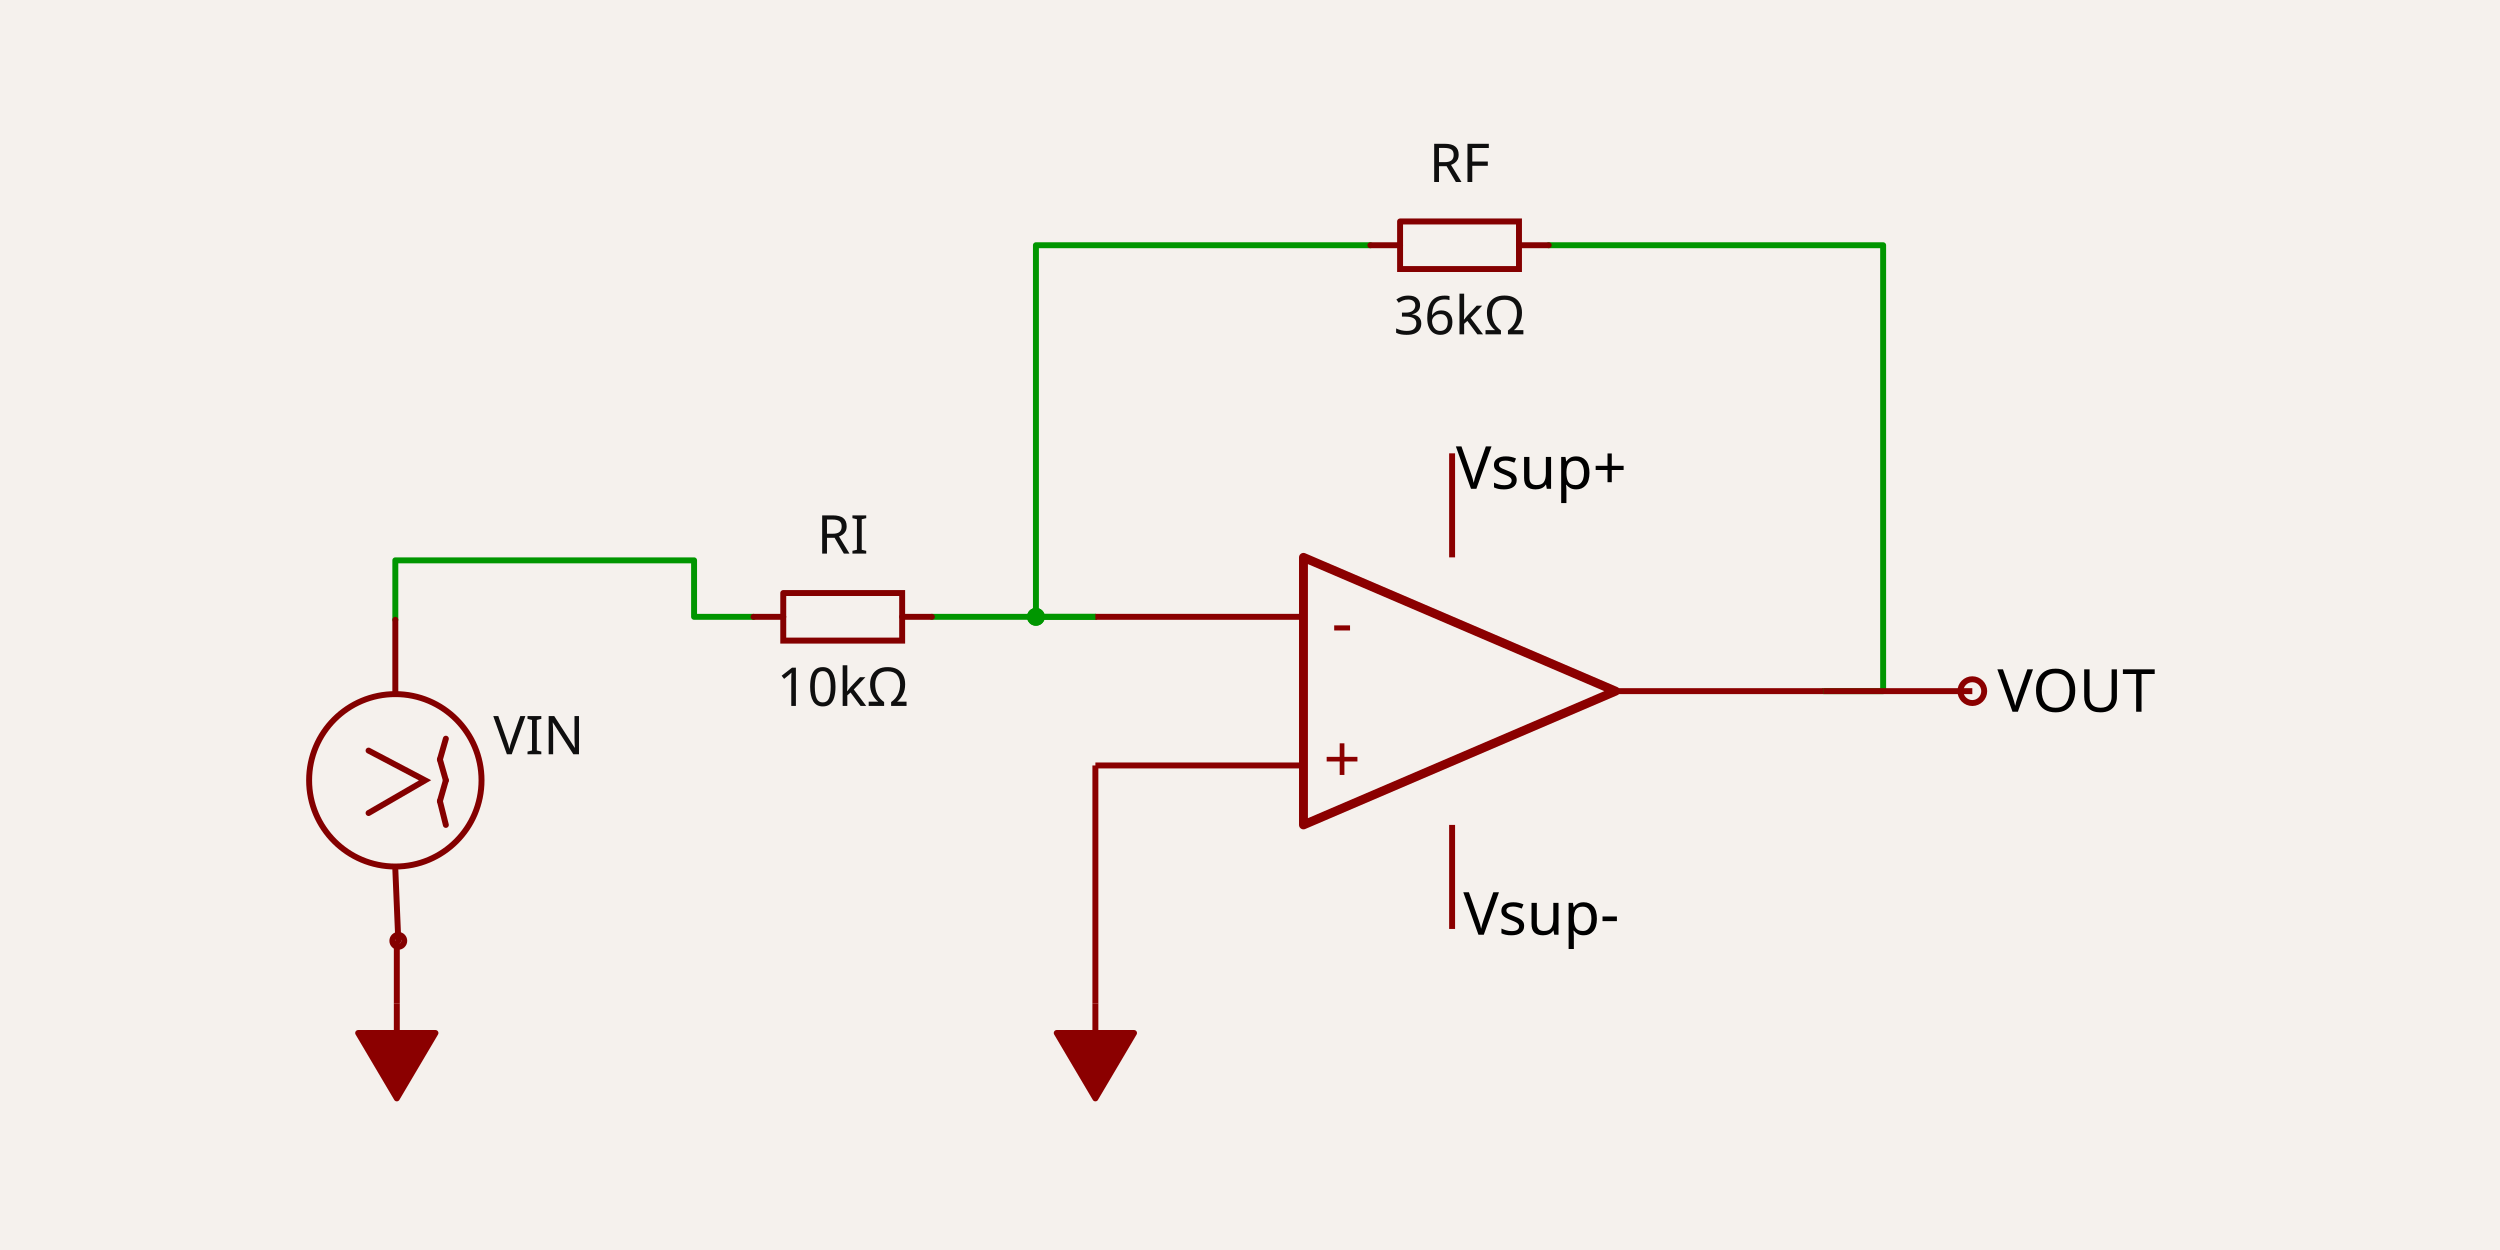
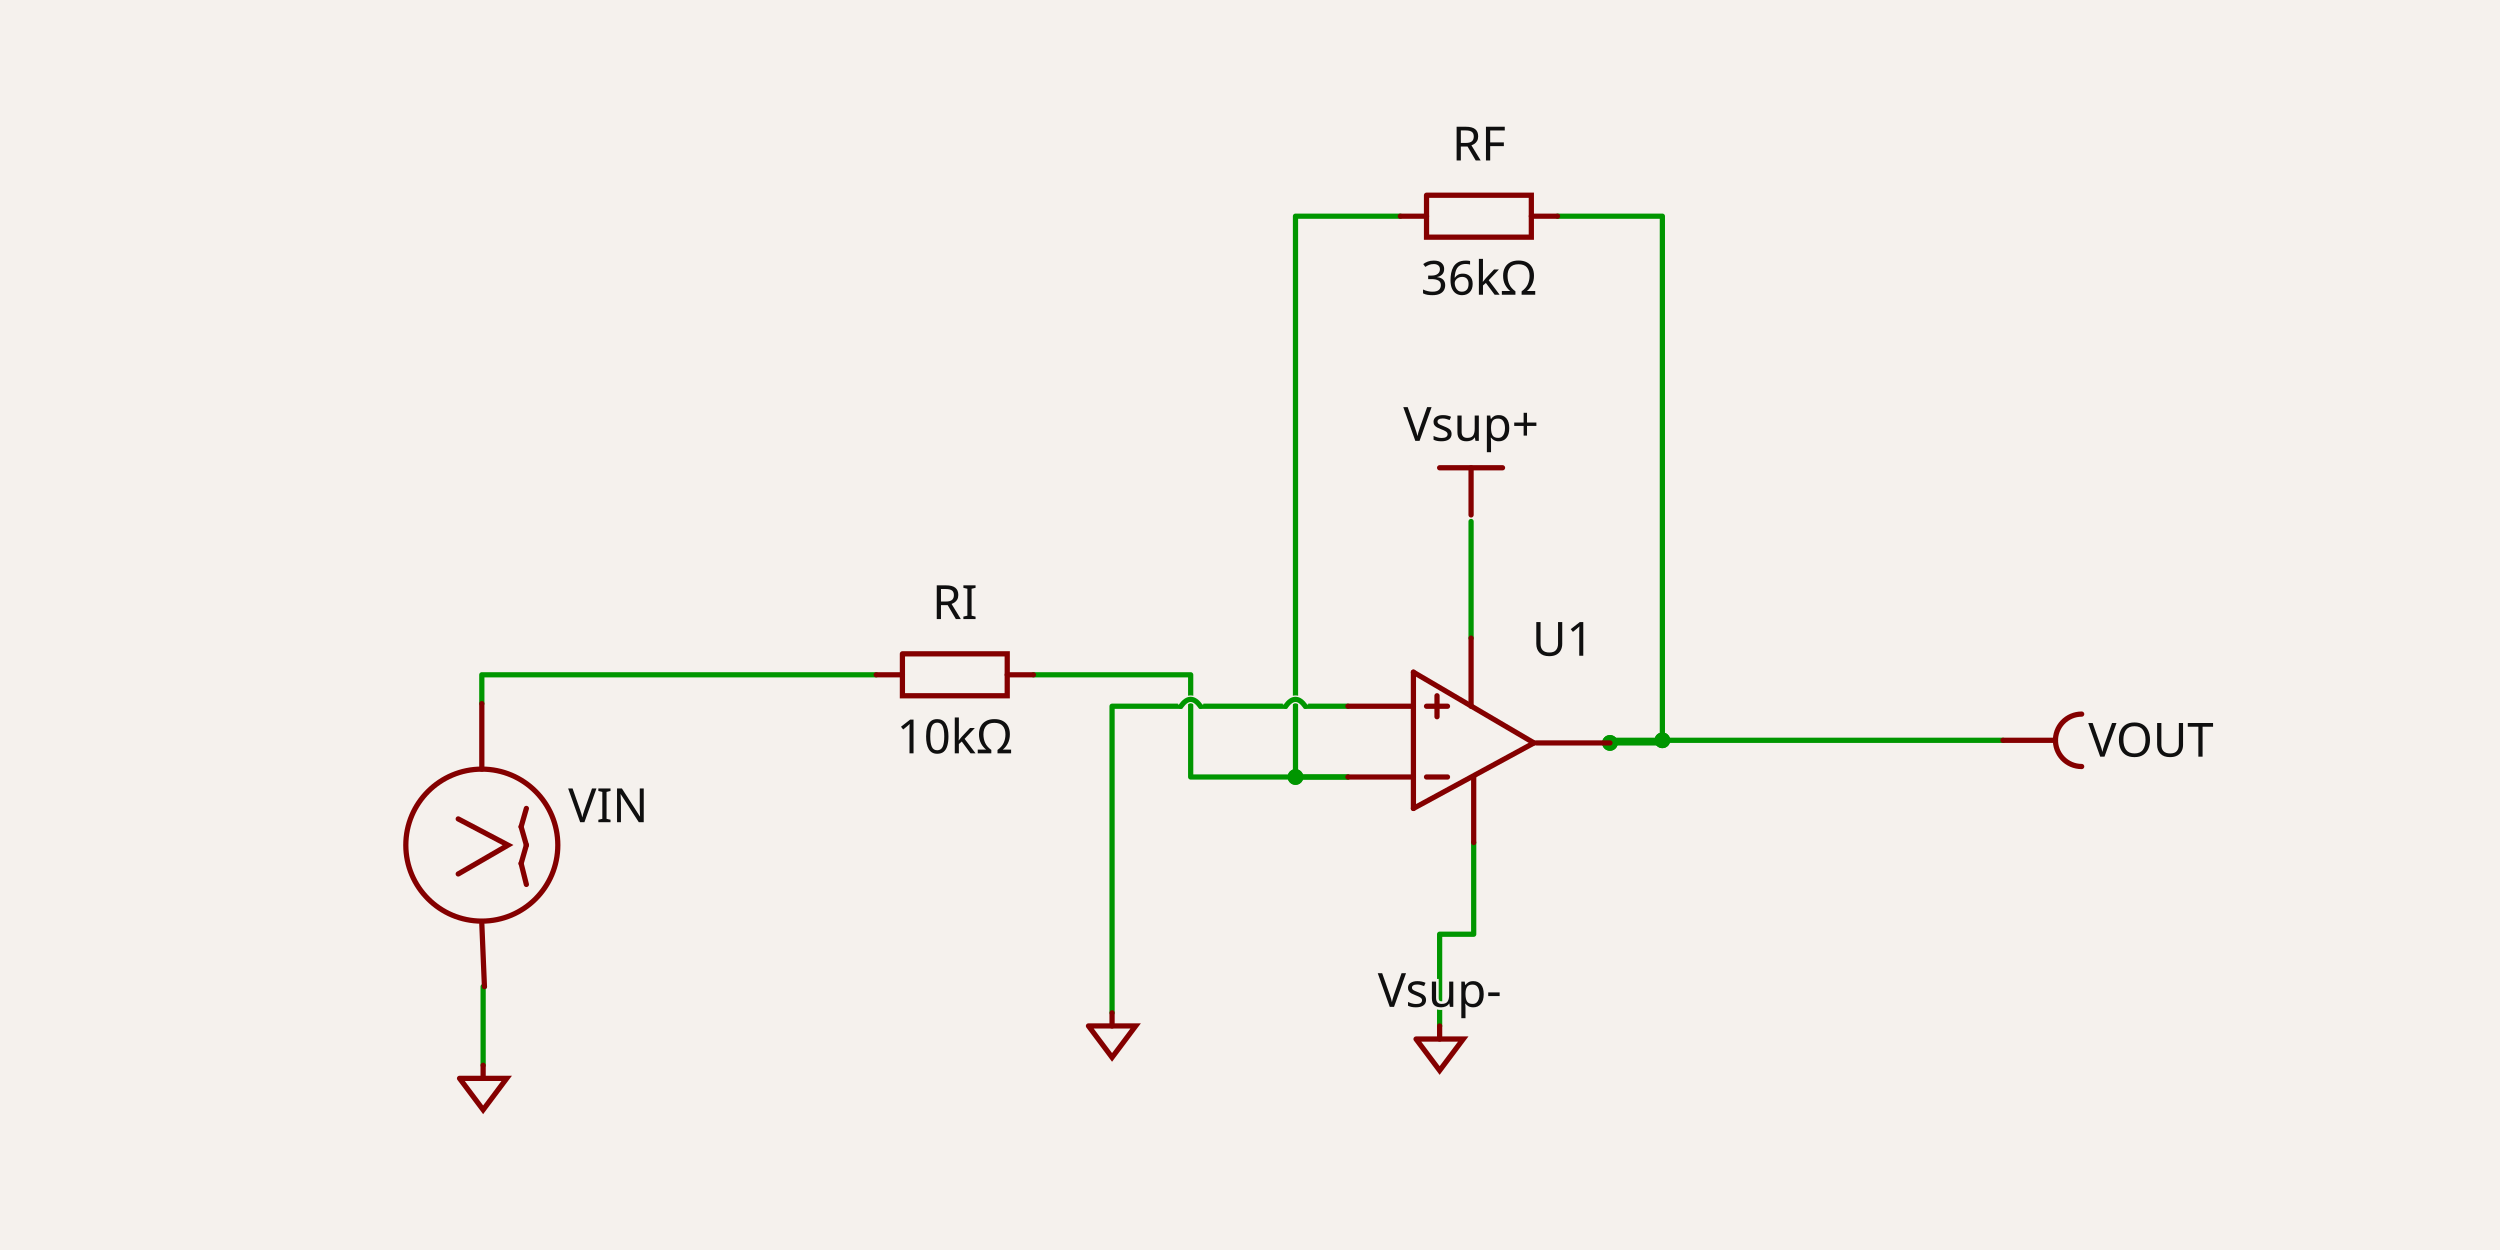
- <svg xmlns="http://www.w3.org/2000/svg" class="tscircuit-schematic" width="1200" height="600" style="background-color: rgb(245, 241, 237)" data-real-to-screen-transform="matrix(142.6872770511,0,0,-142.6872770511,504.3800957194,331.7479191439)">
+ <svg xmlns="http://www.w3.org/2000/svg" class="tscircuit-schematic" width="1200" height="600" style="background-color: rgb(245, 241, 237)" data-real-to-screen-transform="matrix(125.786163522,0,0,-125.786163522,609.2596022013,355.3459119497)">
  <style>
              .boundary { fill: rgb(245, 241, 237); }
              .schematic-boundary { fill: none; stroke: #fff; }
              .component { fill: none; stroke: rgb(132, 0, 0); }
              .chip { fill: rgb(255, 255, 194); stroke: rgb(132, 0, 0); }
              .component-pin { fill: none; stroke: rgb(132, 0, 0); }
              .text { font-family: sans-serif; fill: rgb(0, 150, 0); }
              .pin-number { fill: rgb(169, 0, 0); }
              .port-label { fill: rgb(0, 100, 100); }
              .component-name { fill: rgb(0, 100, 100); }
              
            </style>
  <rect class="boundary" x="0" y="0" width="1200" height="600" />
  <g class="trace sch-trace" data-layer="base" data-circuit-json-type="schematic_trace" data-schematic-trace-id="schematic_trace_0" data-subcircuit-connectivity-map-key="unnamedsubcircuitsubcircuit_source_group_0_connectivity_net0">
-     <path d="M 189.755 297.503 L 189.755 268.966 L 333.155 268.966 L 333.155 296.076 L 361.693 296.076" class="trace-invisible-hover-outline sch-trace-hitbox" stroke="rgb(0, 150, 0)" fill="none" stroke-width="22.83px" stroke-linecap="round" opacity="0" stroke-linejoin="round" />
-     <path class="sch-trace-path" d="M 189.755 297.503 L 189.755 268.966 L 333.155 268.966 L 333.155 296.076 L 361.693 296.076" stroke="rgb(0, 150, 0)" fill="none" stroke-width="2.854px" stroke-linecap="round" stroke-linejoin="round" />
+     <path d="M 231.272 337.736 L 231.272 323.899 L 420.58 323.899" class="trace-invisible-hover-outline sch-trace-hitbox" stroke="rgb(0, 150, 0)" fill="none" stroke-width="20.126px" stroke-linecap="round" opacity="0" stroke-linejoin="round" />
+     <path class="sch-trace-path" d="M 231.272 337.736 L 231.272 323.899 L 420.58 323.899" stroke="rgb(0, 150, 0)" fill="none" stroke-width="2.516px" stroke-linecap="round" stroke-linejoin="round" />
  </g>
  <g class="trace sch-trace" data-layer="base" data-circuit-json-type="schematic_trace" data-schematic-trace-id="schematic_trace_1" data-subcircuit-connectivity-map-key="unnamedsubcircuitsubcircuit_source_group_0_connectivity_net1">
-     <path d="M 525.783 296.076 L 447.305 296.076" class="trace-invisible-hover-outline sch-trace-hitbox" stroke="rgb(0, 150, 0)" fill="none" stroke-width="22.83px" stroke-linecap="round" opacity="0" stroke-linejoin="round" />
-     <path class="sch-trace-path" d="M 525.783 296.076 L 447.305 296.076" stroke="rgb(0, 150, 0)" fill="none" stroke-width="2.854px" stroke-linecap="round" stroke-linejoin="round" />
+     <path d="M 496.052 323.899 L 571.524 323.899 L 571.524 372.956 L 646.995 372.956" class="trace-invisible-hover-outline sch-trace-hitbox" stroke="rgb(0, 150, 0)" fill="none" stroke-width="20.126px" stroke-linecap="round" opacity="0" stroke-linejoin="round" />
+     <path class="sch-trace-path" d="M 496.052 323.899 L 571.524 323.899 L 571.524 372.956 L 646.995 372.956" stroke="rgb(0, 150, 0)" fill="none" stroke-width="2.516px" stroke-linecap="round" stroke-linejoin="round" />
  </g>
  <g class="trace sch-trace" data-layer="base" data-circuit-json-type="schematic_trace" data-schematic-trace-id="schematic_trace_2" data-subcircuit-connectivity-map-key="unnamedsubcircuitsubcircuit_source_group_0_connectivity_net1">
-     <path d="M 657.769 117.717 L 497.246 117.717 L 497.246 296.076 L 525.783 296.076" class="trace-invisible-hover-outline sch-trace-hitbox" stroke="rgb(0, 150, 0)" fill="none" stroke-width="22.83px" stroke-linecap="round" opacity="0" stroke-linejoin="round" />
-     <path class="sch-trace-path" d="M 657.769 117.717 L 497.246 117.717 L 497.246 296.076 L 525.783 296.076" stroke="rgb(0, 150, 0)" fill="none" stroke-width="2.854px" stroke-linecap="round" stroke-linejoin="round" />
+     <path d="M 672.153 103.774 L 621.838 103.774 L 621.838 372.956 L 646.995 372.956" class="trace-invisible-hover-outline sch-trace-hitbox" stroke="rgb(0, 150, 0)" fill="none" stroke-width="20.126px" stroke-linecap="round" opacity="0" stroke-linejoin="round" />
+     <path class="sch-trace-path" d="M 672.153 103.774 L 621.838 103.774 L 621.838 372.956 L 646.995 372.956" stroke="rgb(0, 150, 0)" fill="none" stroke-width="2.516px" stroke-linecap="round" stroke-linejoin="round" />
  </g>
  <g class="trace sch-trace" data-layer="base" data-circuit-json-type="schematic_trace" data-schematic-trace-id="schematic_trace_3" data-subcircuit-connectivity-map-key="unnamedsubcircuitsubcircuit_source_group_0_connectivity_net2">
-     <path d="M 743.381 117.717 L 903.904 117.717 L 903.904 331.748 L 875.367 331.748" class="trace-invisible-hover-outline sch-trace-hitbox" stroke="rgb(0, 150, 0)" fill="none" stroke-width="22.83px" stroke-linecap="round" opacity="0" stroke-linejoin="round" />
-     <path class="sch-trace-path" d="M 743.381 117.717 L 903.904 117.717 L 903.904 331.748 L 875.367 331.748" stroke="rgb(0, 150, 0)" fill="none" stroke-width="2.854px" stroke-linecap="round" stroke-linejoin="round" />
+     <path d="M 772.782 356.604 L 797.939 356.604 L 797.939 103.774 L 747.624 103.774" class="trace-invisible-hover-outline sch-trace-hitbox" stroke="rgb(0, 150, 0)" fill="none" stroke-width="20.126px" stroke-linecap="round" opacity="0" stroke-linejoin="round" />
+     <path class="sch-trace-path" d="M 772.782 356.604 L 797.939 356.604 L 797.939 103.774 L 747.624 103.774" stroke="rgb(0, 150, 0)" fill="none" stroke-width="2.516px" stroke-linecap="round" stroke-linejoin="round" />
+   </g>
+   <g class="trace sch-trace" data-layer="base" data-circuit-json-type="schematic_trace" data-schematic-trace-id="schematic_trace_4" data-subcircuit-connectivity-map-key="unnamedsubcircuitsubcircuit_source_group_0_connectivity_net2">
+     <path d="M 961.461 355.346 L 772.782 355.346 L 772.782 356.604" class="trace-invisible-hover-outline sch-trace-hitbox" stroke="rgb(0, 150, 0)" fill="none" stroke-width="20.126px" stroke-linecap="round" opacity="0" stroke-linejoin="round" />
+     <path class="sch-trace-path" d="M 961.461 355.346 L 772.782 355.346 L 772.782 356.604" stroke="rgb(0, 150, 0)" fill="none" stroke-width="2.516px" stroke-linecap="round" stroke-linejoin="round" />
+   </g>
+   <g class="trace sch-trace" data-layer="base" data-circuit-json-type="schematic_trace" data-schematic-trace-id="schematic_trace_5" data-subcircuit-connectivity-map-key="unnamedsubcircuitsubcircuit_source_group_0_connectivity_net3">
+     <path d="M 646.995 338.994 L 626.555 338.994M 617.121 338.994 L 576.241 338.994M 566.807 338.994 L 533.788 338.994 L 533.788 486.164" class="trace-invisible-hover-outline sch-trace-hitbox" stroke="rgb(0, 150, 0)" fill="none" stroke-width="20.126px" stroke-linecap="round" opacity="0" stroke-linejoin="round" />
+     <path class="sch-trace-path" d="M 646.995 338.994 L 626.555 338.994M 617.121 338.994 L 576.241 338.994M 566.807 338.994 L 533.788 338.994 L 533.788 486.164" stroke="rgb(0, 150, 0)" fill="none" stroke-width="2.516px" stroke-linecap="round" stroke-linejoin="round" />
+   </g>
+   <g class="trace sch-trace" data-layer="base" data-circuit-json-type="schematic_trace" data-schematic-trace-id="schematic_trace_6" data-subcircuit-connectivity-map-key="unnamedsubcircuitsubcircuit_source_group_0_connectivity_net4">
+     <path d="M 232.53 473.585 L 231.901 473.585 L 231.901 511.321" class="trace-invisible-hover-outline sch-trace-hitbox" stroke="rgb(0, 150, 0)" fill="none" stroke-width="20.126px" stroke-linecap="round" opacity="0" stroke-linejoin="round" />
+     <path class="sch-trace-path" d="M 232.53 473.585 L 231.901 473.585 L 231.901 511.321" stroke="rgb(0, 150, 0)" fill="none" stroke-width="2.516px" stroke-linecap="round" stroke-linejoin="round" />
+   </g>
+   <g class="trace sch-trace" data-layer="base" data-circuit-json-type="schematic_trace" data-schematic-trace-id="schematic_trace_7" data-subcircuit-connectivity-map-key="unnamedsubcircuitsubcircuit_source_group_0_connectivity_net5">
+     <path d="M 706.115 306.289 L 706.115 250.314" class="trace-invisible-hover-outline sch-trace-hitbox" stroke="rgb(0, 150, 0)" fill="none" stroke-width="20.126px" stroke-linecap="round" opacity="0" stroke-linejoin="round" />
+     <path class="sch-trace-path" d="M 706.115 306.289 L 706.115 250.314" stroke="rgb(0, 150, 0)" fill="none" stroke-width="2.516px" stroke-linecap="round" stroke-linejoin="round" />
+   </g>
+   <g class="trace sch-trace" data-layer="base" data-circuit-json-type="schematic_trace" data-schematic-trace-id="schematic_trace_8" data-subcircuit-connectivity-map-key="unnamedsubcircuitsubcircuit_source_group_0_connectivity_net6">
+     <path d="M 707.373 404.403 L 707.373 448.428 L 691.021 448.428 L 691.021 492.453" class="trace-invisible-hover-outline sch-trace-hitbox" stroke="rgb(0, 150, 0)" fill="none" stroke-width="20.126px" stroke-linecap="round" opacity="0" stroke-linejoin="round" />
+     <path class="sch-trace-path" d="M 707.373 404.403 L 707.373 448.428 L 691.021 448.428 L 691.021 492.453" stroke="rgb(0, 150, 0)" fill="none" stroke-width="2.516px" stroke-linecap="round" stroke-linejoin="round" />
  </g>
  <g class="trace-overlays sch-trace-overlays" data-layer="overlay" data-circuit-json-type="schematic_trace" data-schematic-trace-id="schematic_trace_0" data-subcircuit-connectivity-map-key="unnamedsubcircuitsubcircuit_source_group_0_connectivity_net0" />
  <g class="trace-overlays sch-trace-overlays" data-layer="overlay" data-circuit-json-type="schematic_trace" data-schematic-trace-id="schematic_trace_1" data-subcircuit-connectivity-map-key="unnamedsubcircuitsubcircuit_source_group_0_connectivity_net1">
-     <circle cx="497.246" cy="296.076" r="4.281" class="trace-junction sch-trace-junction" fill="rgb(0, 150, 0)" />
+     <circle cx="621.838" cy="372.956" r="3.774" class="trace-junction sch-trace-junction" fill="rgb(0, 150, 0)" />
  </g>
  <g class="trace-overlays sch-trace-overlays" data-layer="overlay" data-circuit-json-type="schematic_trace" data-schematic-trace-id="schematic_trace_2" data-subcircuit-connectivity-map-key="unnamedsubcircuitsubcircuit_source_group_0_connectivity_net1">
-     <circle cx="497.246" cy="296.076" r="4.281" class="trace-junction sch-trace-junction" fill="rgb(0, 150, 0)" />
+     <circle cx="621.838" cy="372.956" r="3.774" class="trace-junction sch-trace-junction" fill="rgb(0, 150, 0)" />
  </g>
-   <g class="trace-overlays sch-trace-overlays" data-layer="overlay" data-circuit-json-type="schematic_trace" data-schematic-trace-id="schematic_trace_3" data-subcircuit-connectivity-map-key="unnamedsubcircuitsubcircuit_source_group_0_connectivity_net2" />
-   <line class="sch-line" x1="190.468" y1="451.605" x2="190.468" y2="481.57" stroke="#8b0000" stroke-width="2.854" data-schematic-line-id="schematic_line_5" />
-   <line class="sch-line" x1="190.468" y1="481.57" x2="190.468" y2="495.838" stroke="#8b0000" stroke-width="2.854" data-schematic-line-id="schematic_line_6" />
-   <line class="sch-line" x1="525.783" y1="367.42" x2="525.783" y2="481.57" stroke="#8b0000" stroke-width="2.854" data-schematic-line-id="schematic_line_7" />
-   <line class="sch-line" x1="525.783" y1="481.57" x2="525.783" y2="495.838" stroke="#8b0000" stroke-width="2.854" data-schematic-line-id="schematic_line_8" />
-   <line class="sch-line" x1="875.367" y1="331.748" x2="946.711" y2="331.748" stroke="#8b0000" stroke-width="2.854" data-schematic-line-id="schematic_line_9" />
-   <circle class="sch-circle" cx="946.711" cy="331.748" r="5.707" fill="none" stroke="#8b0000" stroke-width="2.854" data-schematic-circle-id="schematic_circle_0" />
-   <path class="sch-path" d="M 171.919 495.838 L 209.017 495.838 L 190.468 527.229 L 171.919 495.838" stroke="#8b0000" stroke-width="2.854" fill="#8b0000" stroke-linecap="round" stroke-linejoin="round" />
-   <path class="sch-path" d="M 507.234 495.838 L 544.333 495.838 L 525.783 527.229 L 507.234 495.838" stroke="#8b0000" stroke-width="2.854" fill="#8b0000" stroke-linecap="round" stroke-linejoin="round" />
+   <g class="trace-overlays sch-trace-overlays" data-layer="overlay" data-circuit-json-type="schematic_trace" data-schematic-trace-id="schematic_trace_3" data-subcircuit-connectivity-map-key="unnamedsubcircuitsubcircuit_source_group_0_connectivity_net2">
+     <circle cx="797.939" cy="355.346" r="3.774" class="trace-junction sch-trace-junction" fill="rgb(0, 150, 0)" />
+     <circle cx="772.782" cy="356.604" r="3.774" class="trace-junction sch-trace-junction" fill="rgb(0, 150, 0)" />
+   </g>
+   <g class="trace-overlays sch-trace-overlays" data-layer="overlay" data-circuit-json-type="schematic_trace" data-schematic-trace-id="schematic_trace_4" data-subcircuit-connectivity-map-key="unnamedsubcircuitsubcircuit_source_group_0_connectivity_net2">
+     <circle cx="797.939" cy="355.346" r="3.774" class="trace-junction sch-trace-junction" fill="rgb(0, 150, 0)" />
+     <circle cx="772.782" cy="356.604" r="3.774" class="trace-junction sch-trace-junction" fill="rgb(0, 150, 0)" />
+   </g>
+   <g class="trace-overlays sch-trace-overlays" data-layer="overlay" data-circuit-json-type="schematic_trace" data-schematic-trace-id="schematic_trace_5" data-subcircuit-connectivity-map-key="unnamedsubcircuitsubcircuit_source_group_0_connectivity_net3">
+     <path class="trace-crossing-outline sch-trace-crossing-outline" d="M 626.555 338.994 Q 621.838 332.39 617.121 338.994" stroke="rgb(245, 241, 237)" fill="none" stroke-width="3.774px" stroke-linecap="butt" />
+     <path class="sch-trace-crossing-path" d="M 626.555 338.994 Q 621.838 332.39 617.121 338.994" stroke="rgb(0, 150, 0)" fill="none" stroke-width="2.516px" stroke-linecap="round" />
+     <path class="trace-crossing-outline sch-trace-crossing-outline" d="M 576.241 338.994 Q 571.524 332.39 566.807 338.994" stroke="rgb(245, 241, 237)" fill="none" stroke-width="3.774px" stroke-linecap="butt" />
+     <path class="sch-trace-crossing-path" d="M 576.241 338.994 Q 571.524 332.39 566.807 338.994" stroke="rgb(0, 150, 0)" fill="none" stroke-width="2.516px" stroke-linecap="round" />
+   </g>
+   <g class="trace-overlays sch-trace-overlays" data-layer="overlay" data-circuit-json-type="schematic_trace" data-schematic-trace-id="schematic_trace_6" data-subcircuit-connectivity-map-key="unnamedsubcircuitsubcircuit_source_group_0_connectivity_net4" />
+   <g class="trace-overlays sch-trace-overlays" data-layer="overlay" data-circuit-json-type="schematic_trace" data-schematic-trace-id="schematic_trace_7" data-subcircuit-connectivity-map-key="unnamedsubcircuitsubcircuit_source_group_0_connectivity_net5" />
+   <g class="trace-overlays sch-trace-overlays" data-layer="overlay" data-circuit-json-type="schematic_trace" data-schematic-trace-id="schematic_trace_8" data-subcircuit-connectivity-map-key="unnamedsubcircuitsubcircuit_source_group_0_connectivity_net6" />
  <g class="sch-component" data-circuit-json-type="schematic_component" data-schematic-component-id="schematic_component_0">
-     <rect class="component-overlay sch-component-overlay" x="176.913" y="297.503" width="37.099" height="154.102" fill="transparent" />
-     <path class="sch-component-symbol-path" d="M 191.182 451.605 L 189.755 417.36" stroke="rgb(132, 0, 0)" fill="none" stroke-width="2.854px" stroke-linecap="round" />
-     <path class="sch-component-symbol-path" d="M 189.755 333.175 L 189.755 297.503" stroke="rgb(132, 0, 0)" fill="none" stroke-width="2.854px" stroke-linecap="round" />
-     <path class="sch-component-symbol-path" d="M 176.913 360.285 L 204.023 374.554 L 176.913 390.25" stroke="rgb(132, 0, 0)" fill="none" stroke-width="2.854px" stroke-linecap="round" />
-     <path class="sch-component-symbol-path" d="M 214.011 374.554 L 211.158 364.566" stroke="rgb(132, 0, 0)" fill="none" stroke-width="2.854px" stroke-linecap="round" />
-     <path class="sch-component-symbol-path" d="M 211.158 364.566 L 214.011 354.578" stroke="rgb(132, 0, 0)" fill="none" stroke-width="2.854px" stroke-linecap="round" />
-     <path class="sch-component-symbol-path" d="M 214.011 395.957 L 211.158 384.542" stroke="rgb(132, 0, 0)" fill="none" stroke-width="2.854px" stroke-linecap="round" />
-     <path class="sch-component-symbol-path" d="M 211.158 384.542 L 214.011 374.554" stroke="rgb(132, 0, 0)" fill="none" stroke-width="2.854px" stroke-linecap="round" />
-     <text class="sch-component-name sch-component-text" x="236.764" y="353.151" stroke="rgb(245, 241, 237)" stroke-width="2.854px" paint-order="stroke" fill="rgb(15, 15, 15)" font-family="sans-serif" text-anchor="start" dominant-baseline="middle" font-size="25.684px">VIN</text>
-     <text class="sch-component-text" x="236.764" y="395.957" fill="rgb(15, 15, 15)" font-family="sans-serif" text-anchor="start" dominant-baseline="middle" font-size="25.684px" />
-     <circle class="component-pin sch-component-pin" cx="191.182" cy="451.605" r="2.854px" stroke-width="2.854px" fill="none" stroke="rgb(132, 0, 0)" />
-     <circle class="sch-component-symbol-circle" cx="189.755" cy="374.554" r="41.379px" stroke-width="2.854px" fill="none" stroke="rgb(132, 0, 0)" />
+     <rect class="component-overlay sch-component-overlay" x="646.995" y="306.289" width="125.786" height="98.113" fill="transparent" />
+     <path class="sch-component-symbol-path" d="M 736.304 356.604 L 678.442 388.05" stroke="rgb(132, 0, 0)" fill="none" stroke-width="2.516px" stroke-linecap="round" />
+     <path class="sch-component-symbol-path" d="M 678.442 322.642 L 736.304 356.604" stroke="rgb(132, 0, 0)" fill="none" stroke-width="2.516px" stroke-linecap="round" />
+     <path class="sch-component-symbol-path" d="M 678.442 388.05 L 678.442 322.642" stroke="rgb(132, 0, 0)" fill="none" stroke-width="2.516px" stroke-linecap="round" />
+     <path class="sch-component-symbol-path" d="M 678.442 338.994 L 646.995 338.994" stroke="rgb(132, 0, 0)" fill="none" stroke-width="2.516px" stroke-linecap="round" />
+     <path class="sch-component-symbol-path" d="M 678.442 372.956 L 646.995 372.956" stroke="rgb(132, 0, 0)" fill="none" stroke-width="2.516px" stroke-linecap="round" />
+     <path class="sch-component-symbol-path" d="M 772.782 356.604 L 737.561 356.604" stroke="rgb(132, 0, 0)" fill="none" stroke-width="2.516px" stroke-linecap="round" />
+     <path class="sch-component-symbol-path" d="M 706.115 306.289 L 706.115 338.994" stroke="rgb(132, 0, 0)" fill="none" stroke-width="2.516px" stroke-linecap="round" />
+     <path class="sch-component-symbol-path" d="M 707.373 404.403 L 707.373 372.956" stroke="rgb(132, 0, 0)" fill="none" stroke-width="2.516px" stroke-linecap="round" />
+     <path class="sch-component-symbol-path" d="M 694.794 338.994 L 684.731 338.994" stroke="rgb(132, 0, 0)" fill="none" stroke-width="2.516px" stroke-linecap="round" />
+     <path class="sch-component-symbol-path" d="M 694.794 372.956 L 684.731 372.956" stroke="rgb(132, 0, 0)" fill="none" stroke-width="2.516px" stroke-linecap="round" />
+     <path class="sch-component-symbol-path" d="M 689.763 344.025 L 689.763 333.962" stroke="rgb(132, 0, 0)" fill="none" stroke-width="2.516px" stroke-linecap="round" />
+     <text class="sch-component-name sch-component-text" x="750.14" y="321.384" stroke="rgb(245, 241, 237)" stroke-width="2.516px" paint-order="stroke" fill="rgb(15, 15, 15)" font-family="sans-serif" text-anchor="middle" dominant-baseline="ideographic" font-size="22.642px">U1</text>
+     <text class="sch-component-text" x="750.14" y="391.824" fill="rgb(15, 15, 15)" font-family="sans-serif" text-anchor="middle" dominant-baseline="hanging" font-size="22.642px" />
  </g>
  <g class="sch-component" data-circuit-json-type="schematic_component" data-schematic-component-id="schematic_component_1">
-     <rect class="component-overlay sch-component-overlay" x="361.693" y="284.664" width="85.612" height="22.824" fill="transparent" />
-     <path class="sch-component-symbol-path" d="M 361.693 296.076 L 375.964 296.076" stroke="rgb(132, 0, 0)" fill="none" stroke-width="2.854px" stroke-linecap="round" />
-     <path class="sch-component-symbol-path" d="M 433.034 296.076 L 447.305 296.076" stroke="rgb(132, 0, 0)" fill="none" stroke-width="2.854px" stroke-linecap="round" />
-     <path class="sch-component-symbol-path" d="M 375.964 284.664 L 433.034 284.664 L 433.034 307.488 L 375.964 307.488 L 375.964 284.664" stroke="rgb(132, 0, 0)" fill="none" stroke-width="2.854px" stroke-linecap="round" />
-     <text class="sch-component-name sch-component-text" x="404.499" y="273.246" stroke="rgb(245, 241, 237)" stroke-width="2.854px" paint-order="stroke" fill="rgb(15, 15, 15)" font-family="sans-serif" text-anchor="middle" dominant-baseline="ideographic" font-size="25.684px">RI</text>
-     <text class="sch-component-text" x="404.499" y="318.906" fill="rgb(15, 15, 15)" font-family="sans-serif" text-anchor="middle" dominant-baseline="hanging" font-size="25.684px">10kΩ</text>
+     <rect class="component-overlay sch-component-overlay" x="219.951" y="337.736" width="32.704" height="135.849" fill="transparent" />
+     <path class="sch-component-symbol-path" d="M 232.53 473.585 L 231.272 443.396" stroke="rgb(132, 0, 0)" fill="none" stroke-width="2.516px" stroke-linecap="round" />
+     <path class="sch-component-symbol-path" d="M 231.272 369.182 L 231.272 337.736" stroke="rgb(132, 0, 0)" fill="none" stroke-width="2.516px" stroke-linecap="round" />
+     <path class="sch-component-symbol-path" d="M 219.951 393.082 L 243.851 405.66 L 219.951 419.497" stroke="rgb(132, 0, 0)" fill="none" stroke-width="2.516px" stroke-linecap="round" />
+     <path class="sch-component-symbol-path" d="M 252.656 405.66 L 250.14 396.855" stroke="rgb(132, 0, 0)" fill="none" stroke-width="2.516px" stroke-linecap="round" />
+     <path class="sch-component-symbol-path" d="M 250.14 396.855 L 252.656 388.05" stroke="rgb(132, 0, 0)" fill="none" stroke-width="2.516px" stroke-linecap="round" />
+     <path class="sch-component-symbol-path" d="M 252.656 424.528 L 250.14 414.465" stroke="rgb(132, 0, 0)" fill="none" stroke-width="2.516px" stroke-linecap="round" />
+     <path class="sch-component-symbol-path" d="M 250.14 414.465 L 252.656 405.66" stroke="rgb(132, 0, 0)" fill="none" stroke-width="2.516px" stroke-linecap="round" />
+     <text class="sch-component-name sch-component-text" x="272.713" y="386.792" stroke="rgb(245, 241, 237)" stroke-width="2.516px" paint-order="stroke" fill="rgb(15, 15, 15)" font-family="sans-serif" text-anchor="start" dominant-baseline="middle" font-size="22.642px">VIN</text>
+     <text class="sch-component-text" x="272.713" y="424.528" fill="rgb(15, 15, 15)" font-family="sans-serif" text-anchor="start" dominant-baseline="middle" font-size="22.642px" />
+     <circle class="sch-component-symbol-circle" cx="231.272" cy="405.66" r="36.478px" stroke-width="2.516px" fill="none" stroke="rgb(132, 0, 0)" />
  </g>
  <g class="sch-component" data-circuit-json-type="schematic_component" data-schematic-component-id="schematic_component_2">
-     <rect class="component-overlay sch-component-overlay" x="657.769" y="106.305" width="85.612" height="22.824" fill="transparent" />
-     <path class="sch-component-symbol-path" d="M 657.769 117.717 L 672.04 117.717" stroke="rgb(132, 0, 0)" fill="none" stroke-width="2.854px" stroke-linecap="round" />
-     <path class="sch-component-symbol-path" d="M 729.11 117.717 L 743.381 117.717" stroke="rgb(132, 0, 0)" fill="none" stroke-width="2.854px" stroke-linecap="round" />
-     <path class="sch-component-symbol-path" d="M 672.04 106.305 L 729.11 106.305 L 729.11 129.129 L 672.04 129.129 L 672.04 106.305" stroke="rgb(132, 0, 0)" fill="none" stroke-width="2.854px" stroke-linecap="round" />
-     <text class="sch-component-name sch-component-text" x="700.575" y="94.887" stroke="rgb(245, 241, 237)" stroke-width="2.854px" paint-order="stroke" fill="rgb(15, 15, 15)" font-family="sans-serif" text-anchor="middle" dominant-baseline="ideographic" font-size="25.684px">RF</text>
-     <text class="sch-component-text" x="700.575" y="140.547" fill="rgb(15, 15, 15)" font-family="sans-serif" text-anchor="middle" dominant-baseline="hanging" font-size="25.684px">36kΩ</text>
+     <rect class="component-overlay sch-component-overlay" x="420.58" y="313.839" width="75.472" height="20.121" fill="transparent" />
+     <path class="sch-component-symbol-path" d="M 420.58 323.899 L 433.161 323.899" stroke="rgb(132, 0, 0)" fill="none" stroke-width="2.516px" stroke-linecap="round" />
+     <path class="sch-component-symbol-path" d="M 483.471 323.899 L 496.052 323.899" stroke="rgb(132, 0, 0)" fill="none" stroke-width="2.516px" stroke-linecap="round" />
+     <path class="sch-component-symbol-path" d="M 433.161 313.839 L 483.471 313.839 L 483.471 333.96 L 433.161 333.96 L 433.161 313.839" stroke="rgb(132, 0, 0)" fill="none" stroke-width="2.516px" stroke-linecap="round" />
+     <text class="sch-component-name sch-component-text" x="458.316" y="303.774" stroke="rgb(245, 241, 237)" stroke-width="2.516px" paint-order="stroke" fill="rgb(15, 15, 15)" font-family="sans-serif" text-anchor="middle" dominant-baseline="ideographic" font-size="22.642px">RI</text>
+     <text class="sch-component-text" x="458.316" y="344.025" fill="rgb(15, 15, 15)" font-family="sans-serif" text-anchor="middle" dominant-baseline="hanging" font-size="22.642px">10kΩ</text>
  </g>
  <g class="sch-component" data-circuit-json-type="schematic_component" data-schematic-component-id="schematic_component_3">
-     <path class="sch-path" d="M 625.664 267.539 L 625.664 395.957 L 775.486 331.748 L 625.664 267.539" stroke="#8b0000" stroke-width="4.281" fill="none" stroke-linecap="round" stroke-linejoin="round" data-schematic-component-id="schematic_component_3" />
-     <line class="sch-line" x1="525.783" y1="296.076" x2="625.664" y2="296.076" stroke="#8b0000" stroke-width="2.854" data-schematic-line-id="schematic_line_0" data-schematic-component-id="schematic_component_3" />
-     <line class="sch-line" x1="525.783" y1="367.42" x2="625.664" y2="367.42" stroke="#8b0000" stroke-width="2.854" data-schematic-line-id="schematic_line_1" data-schematic-component-id="schematic_component_3" />
-     <line class="sch-line" x1="775.486" y1="331.748" x2="875.367" y2="331.748" stroke="#8b0000" stroke-width="2.854" data-schematic-line-id="schematic_line_2" data-schematic-component-id="schematic_component_3" />
-     <line class="sch-line" x1="697.008" y1="267.539" x2="697.008" y2="217.598" stroke="#8b0000" stroke-width="2.854" data-schematic-line-id="schematic_line_3" data-schematic-component-id="schematic_component_3" />
-     <line class="sch-line" x1="697.008" y1="395.957" x2="697.008" y2="445.898" stroke="#8b0000" stroke-width="2.854" data-schematic-line-id="schematic_line_4" data-schematic-component-id="schematic_component_3" />
+     <rect class="component-overlay sch-component-overlay" x="672.153" y="93.713" width="75.472" height="20.121" fill="transparent" />
+     <path class="sch-component-symbol-path" d="M 672.153 103.774 L 684.734 103.774" stroke="rgb(132, 0, 0)" fill="none" stroke-width="2.516px" stroke-linecap="round" />
+     <path class="sch-component-symbol-path" d="M 735.043 103.774 L 747.624 103.774" stroke="rgb(132, 0, 0)" fill="none" stroke-width="2.516px" stroke-linecap="round" />
+     <path class="sch-component-symbol-path" d="M 684.734 93.713 L 735.043 93.713 L 735.043 113.834 L 684.734 113.834 L 684.734 93.713" stroke="rgb(132, 0, 0)" fill="none" stroke-width="2.516px" stroke-linecap="round" />
+     <text class="sch-component-name sch-component-text" x="709.889" y="83.648" stroke="rgb(245, 241, 237)" stroke-width="2.516px" paint-order="stroke" fill="rgb(15, 15, 15)" font-family="sans-serif" text-anchor="middle" dominant-baseline="ideographic" font-size="22.642px">RF</text>
+     <text class="sch-component-text" x="709.889" y="123.899" fill="rgb(15, 15, 15)" font-family="sans-serif" text-anchor="middle" dominant-baseline="hanging" font-size="22.642px">36kΩ</text>
+   </g>
+   <g class="sch-component" data-circuit-json-type="schematic_component" data-schematic-component-id="schematic_component_4">
+     <rect class="component-overlay sch-component-overlay" x="691.021" y="224.528" width="30.189" height="22.642" fill="transparent" />
+     <path class="sch-component-symbol-path" d="M 721.209 224.528 L 691.021 224.528" stroke="rgb(132, 0, 0)" fill="none" stroke-width="2.516px" stroke-linecap="round" />
+     <path class="sch-component-symbol-path" d="M 706.115 224.528 L 706.115 247.17" stroke="rgb(132, 0, 0)" fill="none" stroke-width="2.516px" stroke-linecap="round" />
+     <text class="sch-component-name sch-component-text" x="706.115" y="218.239" stroke="rgb(245, 241, 237)" stroke-width="2.516px" paint-order="stroke" fill="rgb(15, 15, 15)" font-family="sans-serif" text-anchor="middle" dominant-baseline="ideographic" font-size="22.642px">Vsup+</text>
+   </g>
+   <g class="sch-component" data-circuit-json-type="schematic_component" data-schematic-component-id="schematic_component_5">
+     <rect class="component-overlay sch-component-overlay" x="961.461" y="342.767" width="37.736" height="25.157" fill="transparent" />
+     <path class="sch-component-symbol-path" d="M 961.461 355.346 L 986.618 355.346" stroke="rgb(132, 0, 0)" fill="none" stroke-width="2.516px" stroke-linecap="round" />
+     <path class="sch-component-symbol-path" d="M 999.197 342.767 L 997.924 342.832 L 996.665 343.025 L 995.431 343.344 L 994.236 343.787 L 993.092 344.348 L 992.011 345.022 L 991.003 345.802 L 990.08 346.68 L 989.25 347.646 L 988.522 348.692 L 987.904 349.806 L 987.401 350.977 L 987.02 352.193 L 986.763 353.441 L 986.634 354.709 L 986.634 355.983 L 986.763 357.251 L 987.02 358.499 L 987.401 359.715 L 987.904 360.885 L 988.522 362 L 989.25 363.045 L 990.08 364.012 L 991.003 364.89 L 992.011 365.67 L 993.092 366.344 L 994.236 366.905 L 995.431 367.348 L 996.665 367.667 L 997.924 367.86 L 999.197 367.925" stroke="rgb(132, 0, 0)" fill="none" stroke-width="2.516px" stroke-linecap="round" />
+     <text class="sch-component-name sch-component-text" x="1002.341" y="355.346" stroke="rgb(245, 241, 237)" stroke-width="2.516px" paint-order="stroke" fill="rgb(15, 15, 15)" font-family="sans-serif" text-anchor="start" dominant-baseline="middle" font-size="22.642px">VOUT</text>
+   </g>
+   <g class="sch-component" data-circuit-json-type="schematic_component" data-schematic-component-id="schematic_component_6">
+     <rect class="component-overlay sch-component-overlay" x="220.58" y="511.321" width="22.642" height="21.384" fill="transparent" />
+     <path class="sch-component-symbol-path" d="M 220.58 517.61 L 243.222 517.61 L 231.901 532.704 L 220.58 517.61" stroke="rgb(132, 0, 0)" fill="none" stroke-width="2.516px" stroke-linecap="round" />
+     <path class="sch-component-symbol-path" d="M 231.901 511.321 L 231.901 517.61" stroke="rgb(132, 0, 0)" fill="none" stroke-width="2.516px" stroke-linecap="round" />
+     <text class="sch-component-name sch-component-text" x="231.901" y="508.805" stroke="rgb(245, 241, 237)" stroke-width="2.516px" paint-order="stroke" fill="rgb(15, 15, 15)" font-family="sans-serif" text-anchor="middle" dominant-baseline="ideographic" font-size="22.642px" />
+   </g>
+   <g class="sch-component" data-circuit-json-type="schematic_component" data-schematic-component-id="schematic_component_7">
+     <rect class="component-overlay sch-component-overlay" x="522.467" y="486.164" width="22.642" height="21.384" fill="transparent" />
+     <path class="sch-component-symbol-path" d="M 522.467 492.453 L 545.109 492.453 L 533.788 507.547 L 522.467 492.453" stroke="rgb(132, 0, 0)" fill="none" stroke-width="2.516px" stroke-linecap="round" />
+     <path class="sch-component-symbol-path" d="M 533.788 486.164 L 533.788 492.453" stroke="rgb(132, 0, 0)" fill="none" stroke-width="2.516px" stroke-linecap="round" />
+     <text class="sch-component-name sch-component-text" x="533.788" y="483.648" stroke="rgb(245, 241, 237)" stroke-width="2.516px" paint-order="stroke" fill="rgb(15, 15, 15)" font-family="sans-serif" text-anchor="middle" dominant-baseline="ideographic" font-size="22.642px" />
+   </g>
+   <g class="sch-component" data-circuit-json-type="schematic_component" data-schematic-component-id="schematic_component_8">
+     <rect class="component-overlay sch-component-overlay" x="679.7" y="492.453" width="22.642" height="21.384" fill="transparent" />
+     <path class="sch-component-symbol-path" d="M 679.7 498.742 L 702.341 498.742 L 691.021 513.836 L 679.7 498.742" stroke="rgb(132, 0, 0)" fill="none" stroke-width="2.516px" stroke-linecap="round" />
+     <path class="sch-component-symbol-path" d="M 691.021 492.453 L 691.021 498.742" stroke="rgb(132, 0, 0)" fill="none" stroke-width="2.516px" stroke-linecap="round" />
+     <text class="sch-component-name sch-component-text" x="691.021" y="489.937" stroke="rgb(245, 241, 237)" stroke-width="2.516px" paint-order="stroke" fill="rgb(15, 15, 15)" font-family="sans-serif" text-anchor="middle" dominant-baseline="ideographic" font-size="22.642px">Vsup-</text>
+   </g>
+   <g class="schematic-port-hover sch-port-hover" data-schematic-port-id="source_port_1">
+     <circle cx="646.995" cy="338.994" r="5.031" fill="red" opacity="0" />
  </g>
  <g class="schematic-port-hover sch-port-hover" data-schematic-port-id="source_port_0">
-     <circle cx="191.182" cy="451.605" r="5.707" fill="red" opacity="0" />
-   </g>
-   <g class="schematic-port-hover sch-port-hover" data-schematic-port-id="source_port_1">
-     <circle cx="189.755" cy="297.503" r="5.707" fill="red" opacity="0" />
-   </g>
-   <g class="schematic-port-hover sch-port-hover" data-schematic-port-id="source_port_2">
-     <circle cx="361.693" cy="296.076" r="5.707" fill="red" opacity="0" />
-   </g>
-   <g class="schematic-port-hover sch-port-hover" data-schematic-port-id="source_port_3">
-     <circle cx="447.305" cy="296.076" r="5.707" fill="red" opacity="0" />
+     <circle cx="646.995" cy="372.956" r="5.031" fill="red" opacity="0" />
  </g>
  <g class="schematic-port-hover sch-port-hover" data-schematic-port-id="source_port_4">
-     <circle cx="657.769" cy="117.717" r="5.707" fill="red" opacity="0" />
+     <circle cx="772.782" cy="356.604" r="5.031" fill="red" opacity="0" />
  </g>
-   <g class="schematic-port-hover sch-port-hover" data-schematic-port-id="source_port_5">
-     <circle cx="743.381" cy="117.717" r="5.707" fill="red" opacity="0" />
+   <g class="schematic-port-hover sch-port-hover" data-schematic-port-id="source_port_7">
+     <circle cx="706.115" cy="306.289" r="5.031" fill="red" opacity="0" />
  </g>
  <g class="schematic-port-hover sch-port-hover" data-schematic-port-id="source_port_6">
-     <circle cx="525.783" cy="296.076" r="5.707" fill="red" opacity="0" />
-   </g>
-   <g class="schematic-port-hover sch-port-hover" data-schematic-port-id="source_port_7">
-     <circle cx="525.783" cy="367.42" r="5.707" fill="red" opacity="0" />
+     <circle cx="707.373" cy="404.403" r="5.031" fill="red" opacity="0" />
  </g>
  <g class="schematic-port-hover sch-port-hover" data-schematic-port-id="source_port_8">
-     <circle cx="875.367" cy="331.748" r="5.707" fill="red" opacity="0" />
+     <circle cx="232.53" cy="473.585" r="5.031" fill="red" opacity="0" />
  </g>
  <g class="schematic-port-hover sch-port-hover" data-schematic-port-id="source_port_9">
-     <circle cx="697.008" cy="217.598" r="5.707" fill="red" opacity="0" />
+     <circle cx="231.272" cy="337.736" r="5.031" fill="red" opacity="0" />
  </g>
  <g class="schematic-port-hover sch-port-hover" data-schematic-port-id="source_port_10">
-     <circle cx="697.008" cy="445.898" r="5.707" fill="red" opacity="0" />
+     <circle cx="420.58" cy="323.899" r="5.031" fill="red" opacity="0" />
  </g>
  <g class="schematic-port-hover sch-port-hover" data-schematic-port-id="source_port_11">
-     <circle cx="532.918" cy="346.017" r="5.707" fill="red" opacity="0" />
+     <circle cx="496.052" cy="323.899" r="5.031" fill="red" opacity="0" />
  </g>
  <g class="schematic-port-hover sch-port-hover" data-schematic-port-id="source_port_12">
-     <circle cx="532.918" cy="374.554" r="5.707" fill="red" opacity="0" />
+     <circle cx="672.153" cy="103.774" r="5.031" fill="red" opacity="0" />
  </g>
  <g class="schematic-port-hover sch-port-hover" data-schematic-port-id="source_port_13">
-     <circle cx="875.367" cy="346.017" r="5.707" fill="red" opacity="0" />
+     <circle cx="747.624" cy="103.774" r="5.031" fill="red" opacity="0" />
  </g>
-   <text class="sch-text" x="644.214" y="298.93" fill="#8b0000" text-anchor="middle" dominant-baseline="middle" font-family="sans-serif" font-size="31.391px" transform="rotate(0, 644.2136, 298.9298)">-</text>
-   <text class="sch-text" x="644.214" y="364.566" fill="#8b0000" text-anchor="middle" dominant-baseline="middle" font-family="sans-serif" font-size="31.391px" transform="rotate(0, 644.2136, 364.566)">+</text>
-   <text class="sch-text" x="739.814" y="224.732" fill="#000000" text-anchor="middle" dominant-baseline="middle" font-family="sans-serif" font-size="28.537px" transform="rotate(0, 739.8141, 224.7325)">Vsup+</text>
-   <text class="sch-text" x="739.814" y="438.763" fill="#000000" text-anchor="middle" dominant-baseline="middle" font-family="sans-serif" font-size="28.537px" transform="rotate(0, 739.8141, 438.7634)">Vsup-</text>
-   <text class="sch-text" x="996.651" y="331.748" fill="#000000" text-anchor="middle" dominant-baseline="middle" font-family="sans-serif" font-size="28.537px" transform="rotate(0, 996.6512, 331.7479)">VOUT</text>
+   <g class="schematic-port-hover sch-port-hover" data-schematic-port-id="source_port_14">
+     <circle cx="706.115" cy="247.17" r="5.031" fill="red" opacity="0" />
+   </g>
+   <g class="schematic-port-hover sch-port-hover" data-schematic-port-id="source_port_15">
+     <circle cx="961.461" cy="355.346" r="5.031" fill="red" opacity="0" />
+   </g>
+   <g class="schematic-port-hover sch-port-hover" data-schematic-port-id="source_port_16">
+     <circle cx="231.901" cy="511.321" r="5.031" fill="red" opacity="0" />
+   </g>
+   <g class="schematic-port-hover sch-port-hover" data-schematic-port-id="source_port_17">
+     <circle cx="533.788" cy="486.164" r="5.031" fill="red" opacity="0" />
+   </g>
+   <g class="schematic-port-hover sch-port-hover" data-schematic-port-id="source_port_18">
+     <circle cx="691.021" cy="492.453" r="5.031" fill="red" opacity="0" />
+   </g>
</svg>
